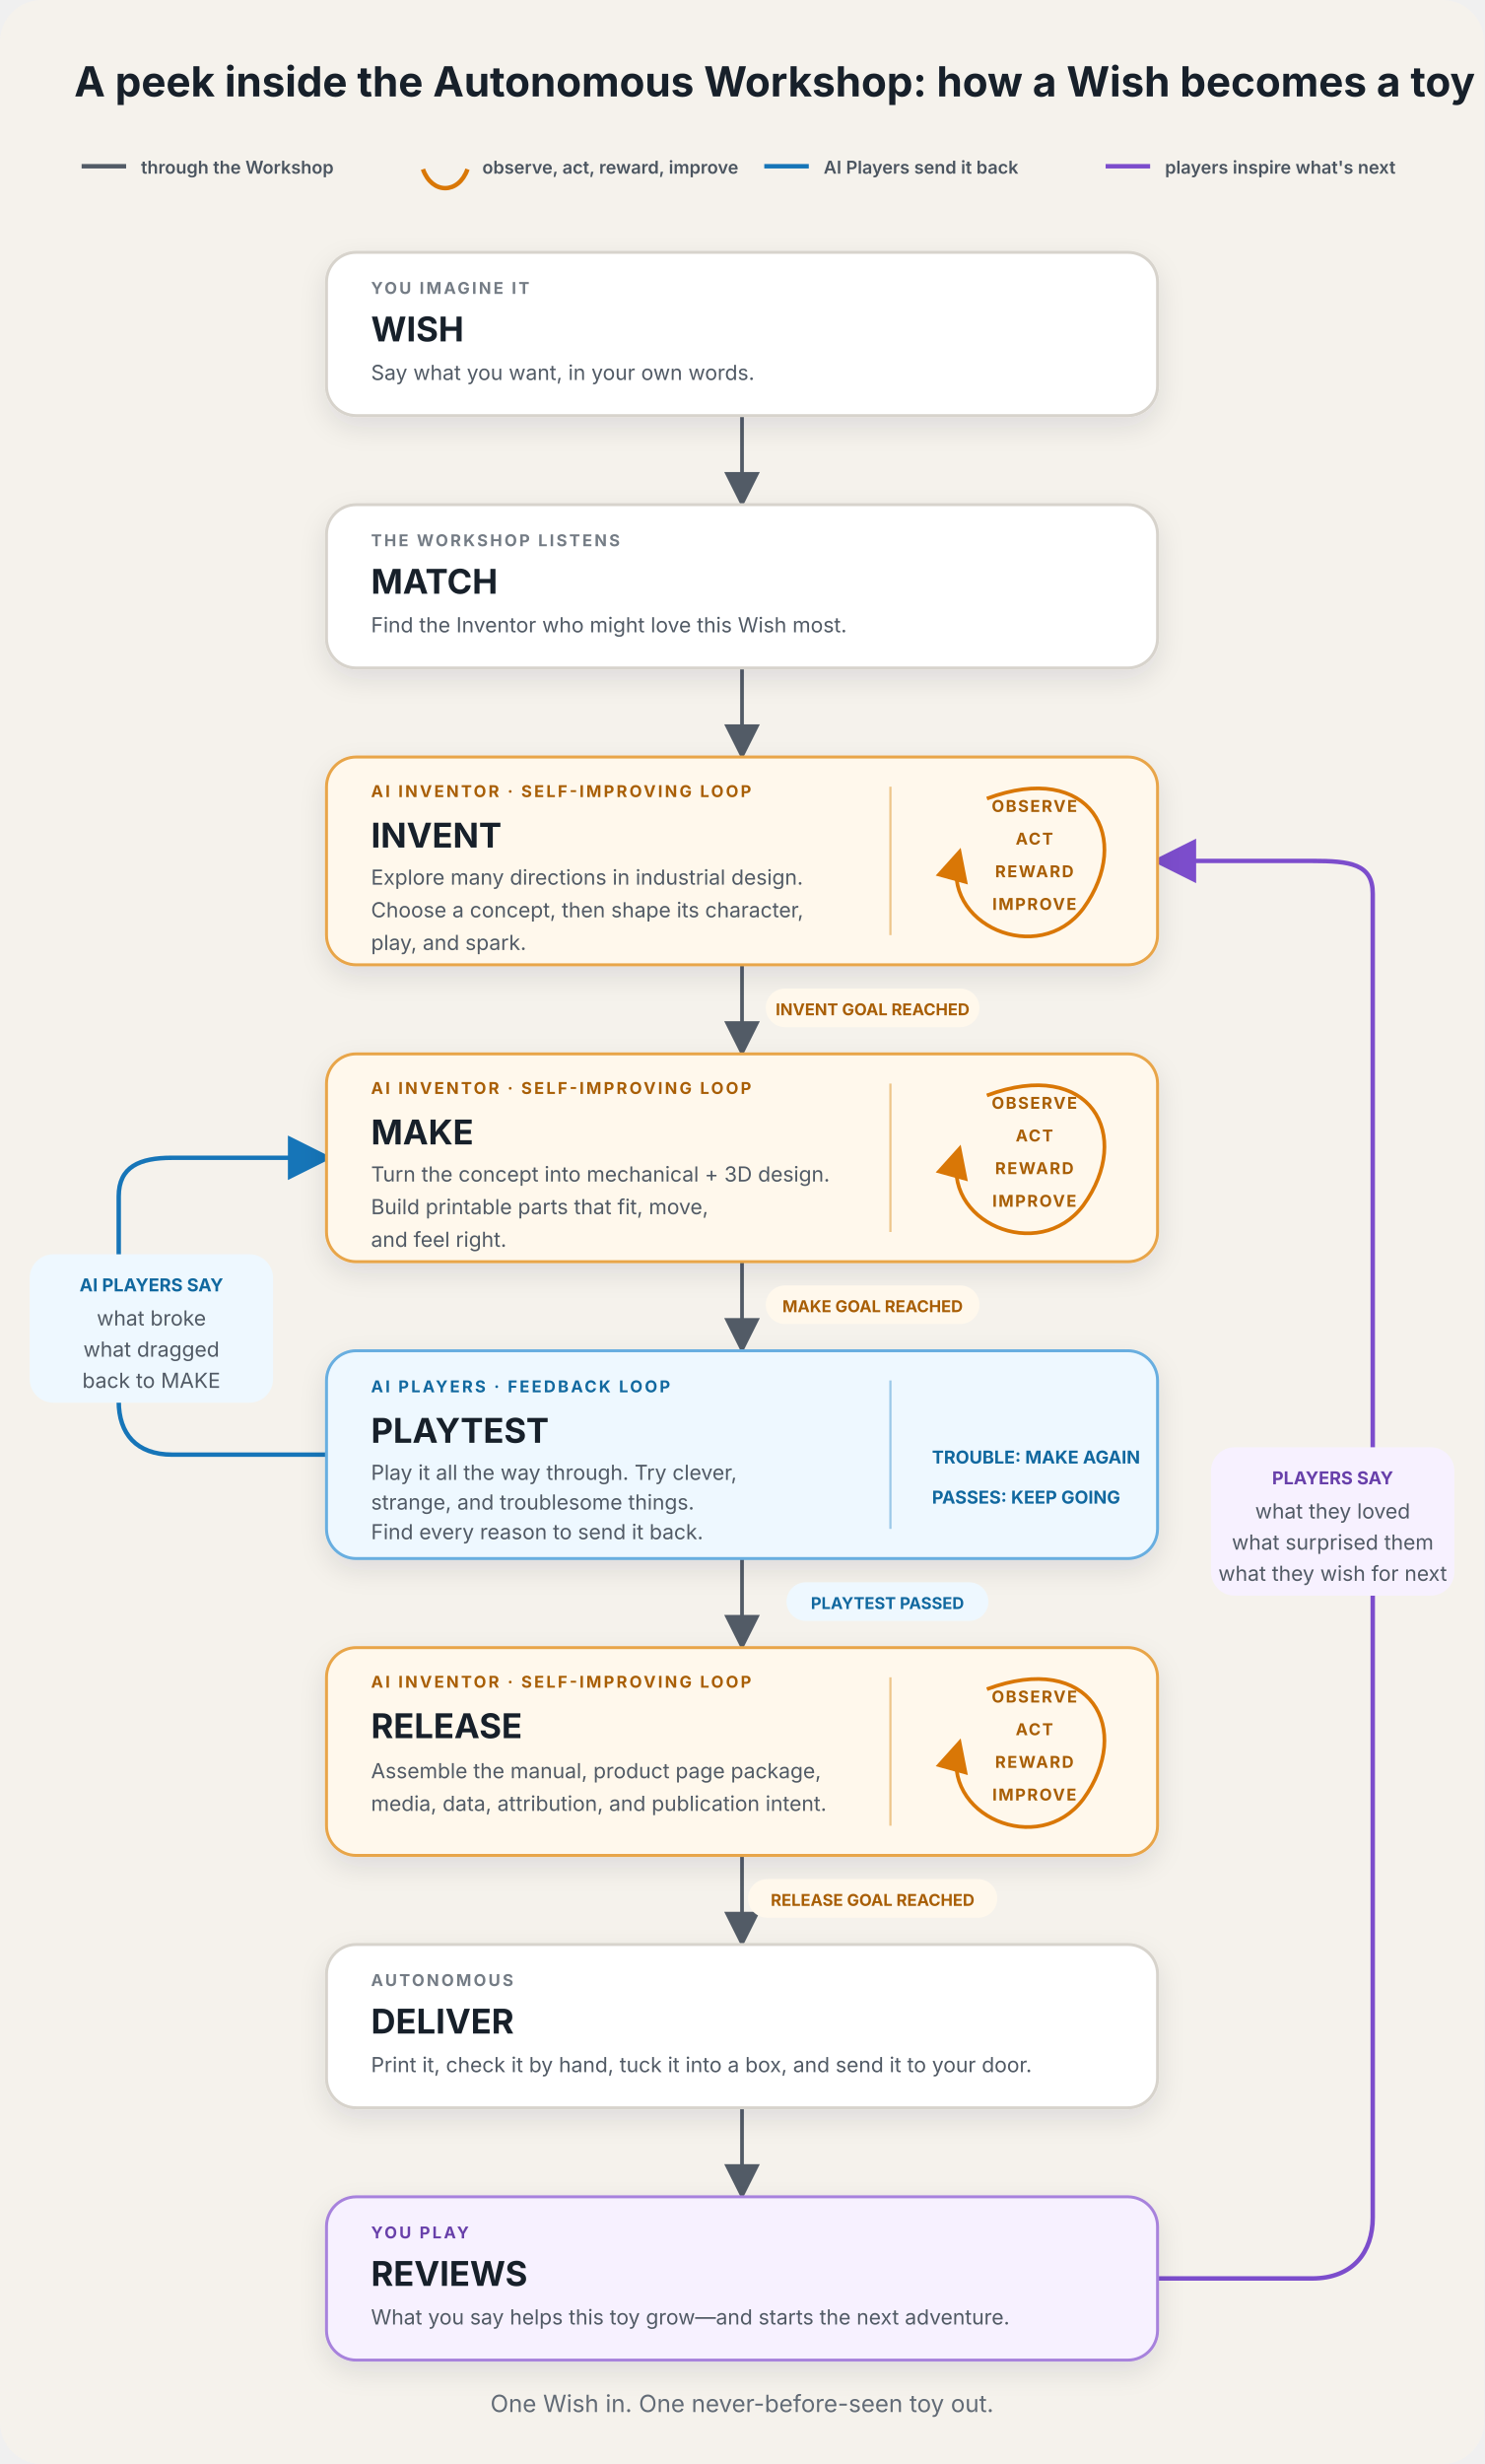
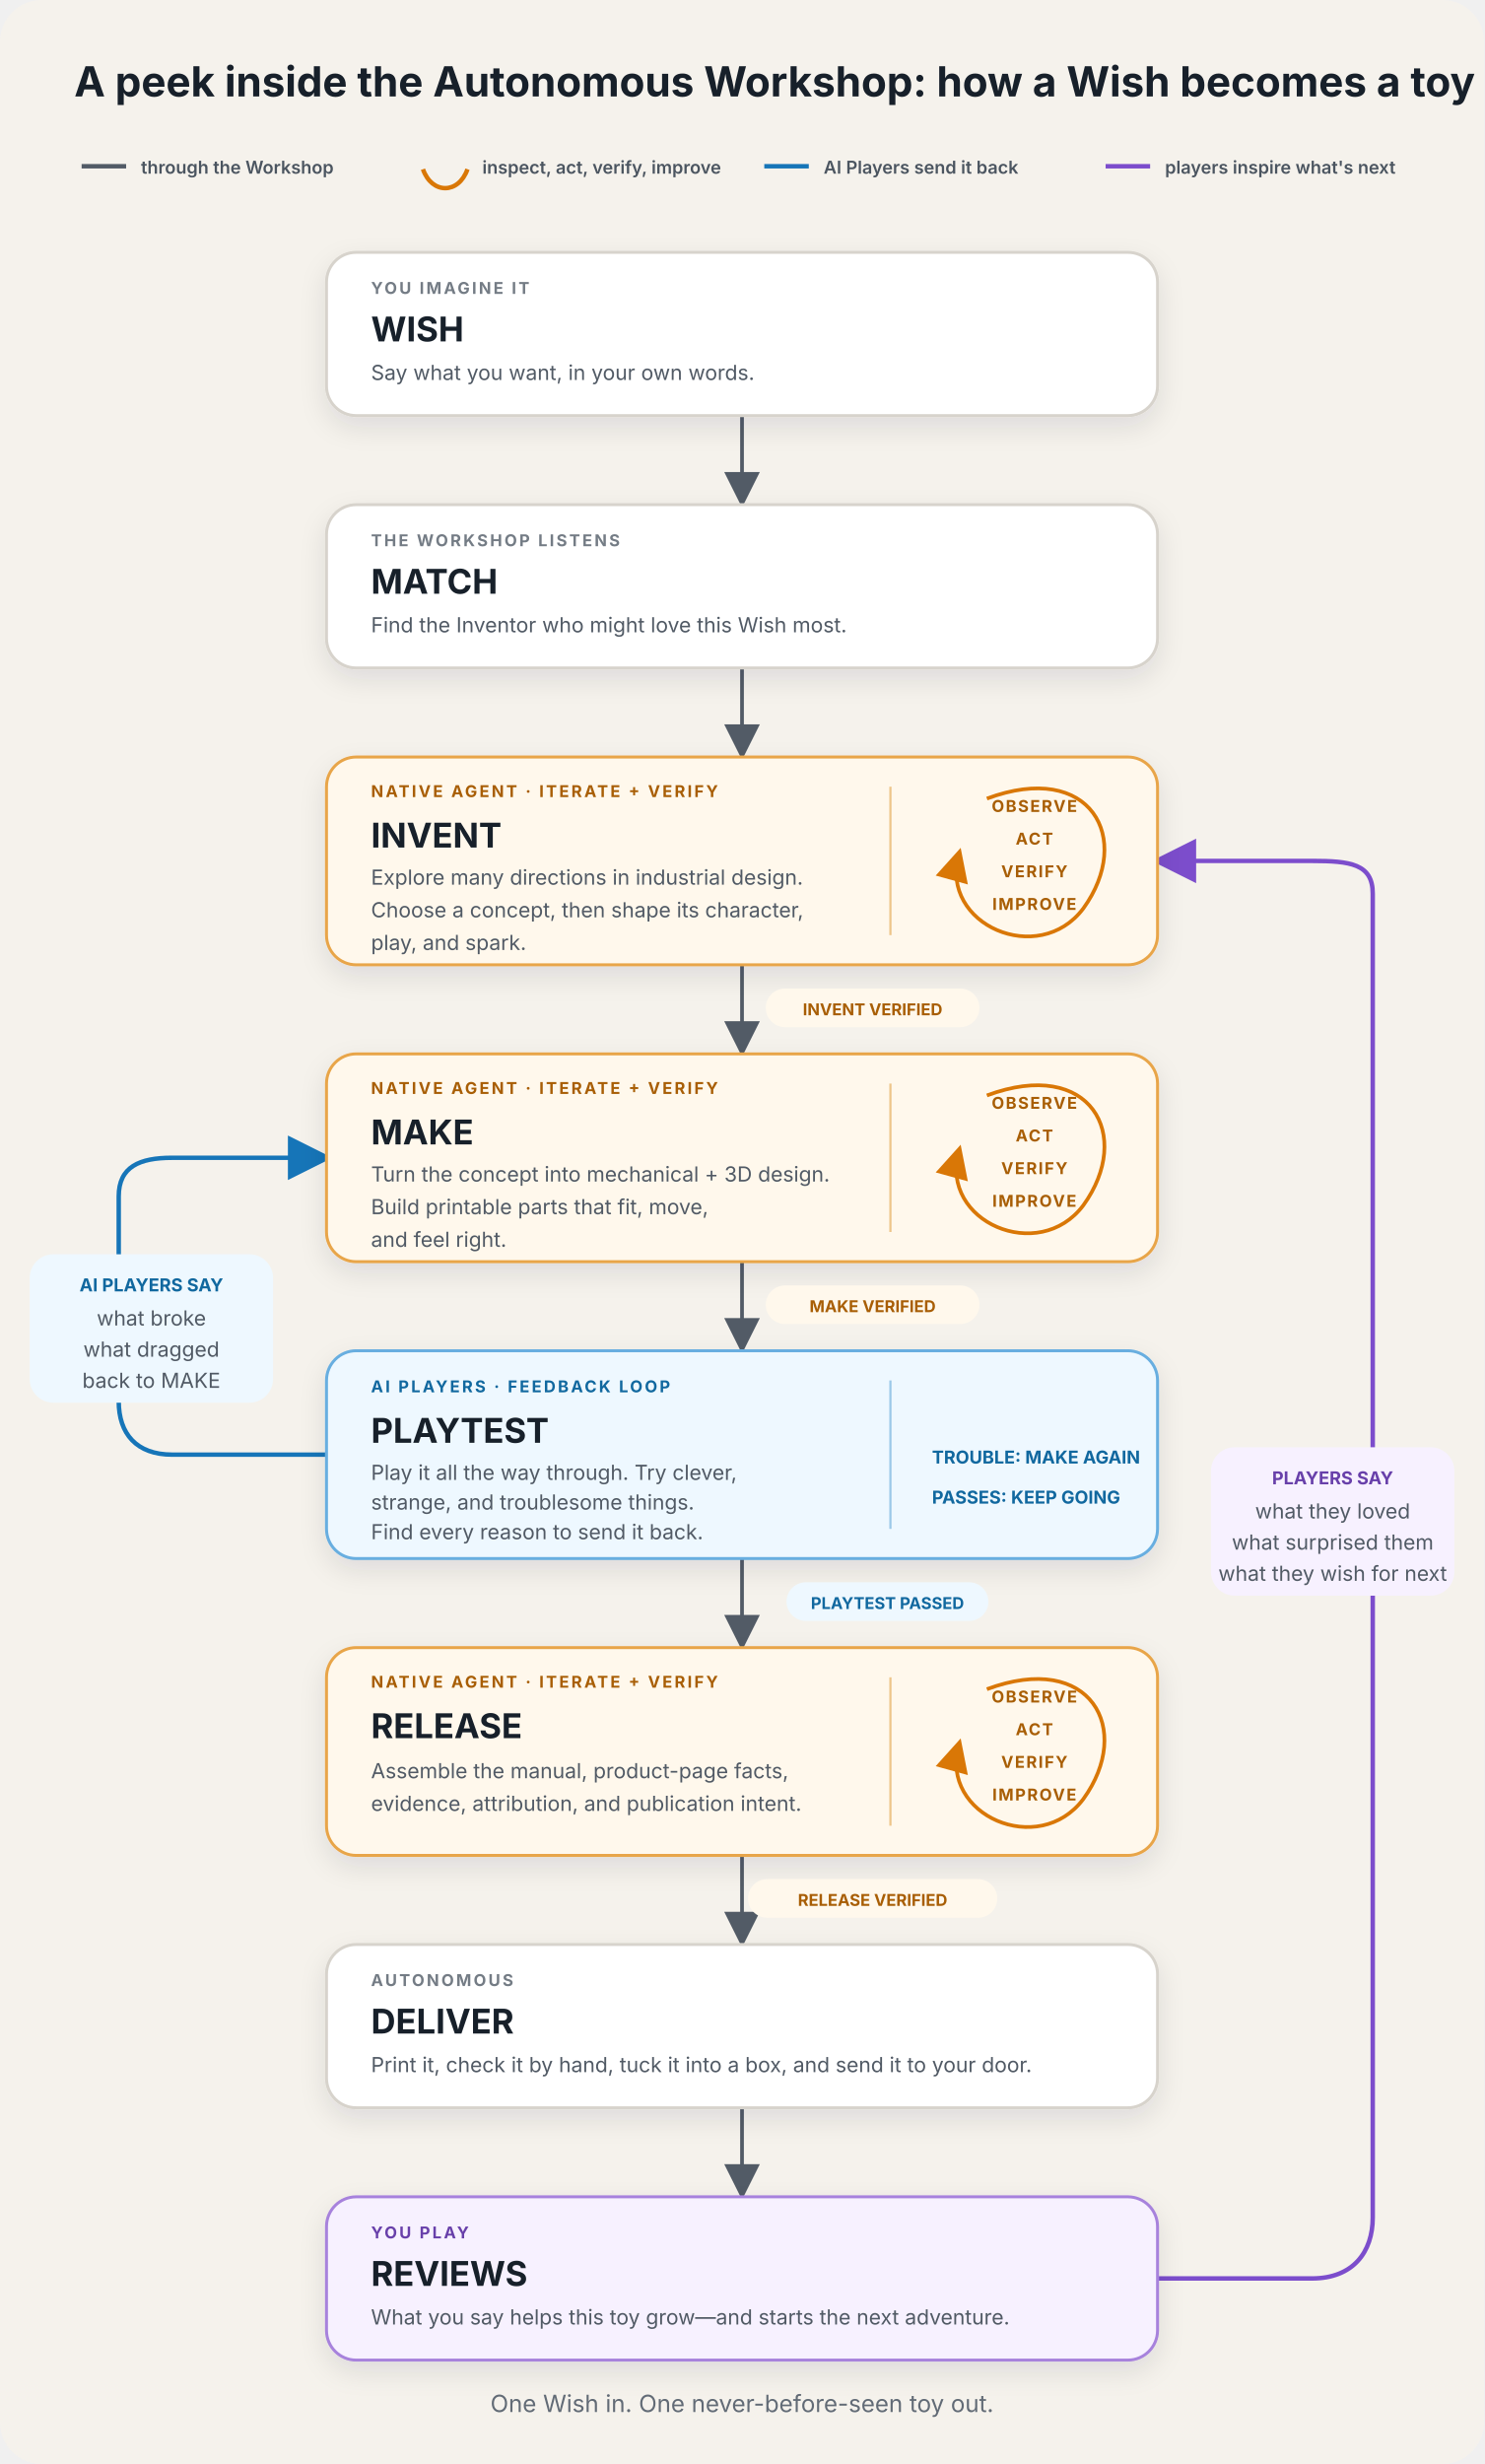
<svg xmlns="http://www.w3.org/2000/svg" viewBox="0 0 1000 1660" role="img" aria-labelledby="title description">
  <defs>
    <filter id="shadow" x="-20%" y="-20%" width="140%" height="160%">
      <feDropShadow dx="0" dy="7" stdDeviation="9" flood-color="#17202a" flood-opacity="0.10" />
    </filter>
    <marker id="arrow-main" viewBox="0 0 12 12" markerWidth="24" markerHeight="24" refX="11" refY="6" orient="auto" markerUnits="userSpaceOnUse" overflow="visible">
      <polygon points="0,0 12,6 0,12" fill="#525b66" />
    </marker>
    <marker id="arrow-micro" markerWidth="9" markerHeight="9" refX="7" refY="4.5" orient="auto" markerUnits="strokeWidth">
      <path d="M 0 0 L 9 4.5 L 0 9 z" fill="#d97706" />
    </marker>
    <marker id="arrow-ai" markerWidth="10" markerHeight="10" refX="8" refY="5" orient="auto" markerUnits="strokeWidth">
      <path d="M 0 0 L 10 5 L 0 10 z" fill="#1675b8" />
    </marker>
    <marker id="arrow-human" markerWidth="10" markerHeight="10" refX="8" refY="5" orient="auto" markerUnits="strokeWidth">
      <path d="M 0 0 L 10 5 L 0 10 z" fill="#7c4dcc" />
    </marker>
    <style>
      .title { font: 700 28px -apple-system, BlinkMacSystemFont, "Segoe UI", sans-serif; fill: #17202a; }
      .subtitle { font: 400 16px -apple-system, BlinkMacSystemFont, "Segoe UI", sans-serif; fill: #626b76; }
      .legend { font: 600 12px -apple-system, BlinkMacSystemFont, "Segoe UI", sans-serif; fill: #4b5560; }
      .node { fill: #ffffff; stroke: #d7d3cc; stroke-width: 2; }
      .node-internal { fill: #fff8ec; stroke: #e8a548; stroke-width: 2; }
      .node-ai { fill: #eef8ff; stroke: #67aee0; stroke-width: 2; }
      .node-human { fill: #f7f1ff; stroke: #a782dc; stroke-width: 2; }
      .eyebrow { font: 700 11px -apple-system, BlinkMacSystemFont, "Segoe UI", sans-serif; letter-spacing: 1.5px; fill: #747c85; }
      .eyebrow-internal { fill: #a85e05; }
      .eyebrow-ai { fill: #11689f; }
      .eyebrow-human { fill: #6840aa; }
      .heading { font: 700 23px -apple-system, BlinkMacSystemFont, "Segoe UI", sans-serif; fill: #17202a; }
      .body { font: 400 14px -apple-system, BlinkMacSystemFont, "Segoe UI", sans-serif; fill: #515a65; }
      .micro-copy { font: 700 11px -apple-system, BlinkMacSystemFont, "Segoe UI", sans-serif; letter-spacing: 1px; fill: #a85e05; }
      .gate { font: 700 11px -apple-system, BlinkMacSystemFont, "Segoe UI", sans-serif; fill: #a85e05; }
      .gate-ai { font: 700 11px -apple-system, BlinkMacSystemFont, "Segoe UI", sans-serif; fill: #11689f; }
      .edge-label-ai { font: 700 12px -apple-system, BlinkMacSystemFont, "Segoe UI", sans-serif; fill: #11689f; }
      .edge-label-human { font: 700 12px -apple-system, BlinkMacSystemFont, "Segoe UI", sans-serif; fill: #6840aa; }
      .flow { fill: none; stroke: #525b66; stroke-width: 2.5; marker-end: url(#arrow-main); }
      .micro { fill: none; stroke: #d97706; stroke-width: 2.5; marker-end: url(#arrow-micro); }
      .feedback-ai { fill: none; stroke: #1675b8; stroke-width: 3; marker-end: url(#arrow-ai); }
      .feedback-human { fill: none; stroke: #7c4dcc; stroke-width: 3; marker-end: url(#arrow-human); }
    </style>
  </defs>
  <rect width="1000" height="1660" rx="28" fill="#f5f2ec" />
  <text x="50" y="65" class="title">A peek inside the Autonomous Workshop: how a Wish becomes a toy</text>
  <g transform="translate(55 112)">
    <g transform="translate(0 0)">
      <line x1="0" y1="0" x2="30" y2="0" stroke="#525b66" stroke-width="3" />
      <text x="40" y="5" class="legend">through the Workshop</text>
    </g>
    <g transform="translate(230 0)">
      <path d="M 0 2 C 6 19, 24 19, 30 2" fill="none" stroke="#d97706" stroke-width="3" />
-       <text x="40" y="5" class="legend">observe, act, reward, improve</text>
+       <text x="40" y="5" class="legend">inspect, act, verify, improve</text>
    </g>
    <g transform="translate(460 0)">
      <line x1="0" y1="0" x2="30" y2="0" stroke="#1675b8" stroke-width="3" />
      <text x="40" y="5" class="legend">AI Players send it back</text>
    </g>
    <g transform="translate(690 0)">
      <line x1="0" y1="0" x2="30" y2="0" stroke="#7c4dcc" stroke-width="3" />
      <text x="40" y="5" class="legend">players inspire what's next</text>
    </g>
  </g>
  <path class="flow" d="M 500 280 V 340" />
  <path class="flow" d="M 500 450 V 510" />
  <path class="flow" d="M 500 650 V 710" />
  <path class="flow" d="M 500 850 V 910" />
  <path class="flow" d="M 500 1050 V 1110" />
  <path class="flow" d="M 500 1250 V 1310" />
  <path class="flow" d="M 500 1420 V 1480" />
  <path class="feedback-ai" transform="translate(0 40)" d="M 220 940 H 116 C 92 940, 80 926, 80 904 V 766 C 80 746, 94 740, 116 740 H 218" />
  <path class="feedback-human" transform="translate(0 40)" d="M 780 1495 H 884 C 912 1495, 925 1477, 925 1454 V 562 C 925 542, 910 540, 884 540 H 782" />
  <g transform="translate(0 40)">
    <rect x="20" y="805" width="164" height="100" rx="16" fill="#eef8ff" />
    <text x="102" y="830" text-anchor="middle" class="edge-label-ai">AI PLAYERS SAY</text>
    <text x="102" y="853" text-anchor="middle" class="body">what broke</text>
    <text x="102" y="874" text-anchor="middle" class="body">what dragged</text>
    <text x="102" y="895" text-anchor="middle" class="body">back to MAKE</text>
  </g>
  <g transform="translate(0 40)">
    <rect x="816" y="935" width="164" height="100" rx="16" fill="#f7f1ff" />
    <text x="898" y="960" text-anchor="middle" class="edge-label-human">PLAYERS SAY</text>
    <text x="898" y="983" text-anchor="middle" class="body">what they loved</text>
    <text x="898" y="1004" text-anchor="middle" class="body">what surprised them</text>
    <text x="898" y="1025" text-anchor="middle" class="body">what they wish for next</text>
  </g>
  <g filter="url(#shadow)">
    <rect class="node" x="220" y="170" width="560" height="110" rx="20" />
  </g>
  <text x="250" y="198" class="eyebrow">YOU IMAGINE IT</text>
  <text x="250" y="230" class="heading">WISH</text>
  <text x="250" y="256" class="body">Say what you want, in your own words.</text>
  <g transform="translate(0 20)">
    <g filter="url(#shadow)">
      <rect class="node" x="220" y="320" width="560" height="110" rx="20" />
    </g>
    <text x="250" y="348" class="eyebrow">THE WORKSHOP LISTENS</text>
    <text x="250" y="380" class="heading">MATCH</text>
    <text x="250" y="406" class="body">Find the Inventor who might love this Wish most.</text>
  </g>
  <g transform="translate(0 40)">
    <g filter="url(#shadow)">
      <rect class="node-internal" x="220" y="470" width="560" height="140" rx="20" />
    </g>
    <line x1="600" y1="490" x2="600" y2="590" stroke="#edc58a" stroke-width="1.5" />
-     <text x="250" y="497" class="eyebrow eyebrow-internal">AI INVENTOR · SELF-IMPROVING LOOP</text>
+     <text x="250" y="497" class="eyebrow eyebrow-internal">NATIVE AGENT · ITERATE + VERIFY</text>
    <text x="250" y="531" class="heading">INVENT</text>
    <text x="250" y="556" class="body">Explore many directions in industrial design.</text>
    <text x="250" y="578" class="body">Choose a concept, then shape its character,</text>
    <text x="250" y="600" class="body">play, and spark.</text>
    <path class="micro" d="M 665 498 C 735 472, 764 525, 730 572 C 700 612, 633 583, 646 536" />
    <text x="697" y="507" text-anchor="middle" class="micro-copy">OBSERVE</text>
    <text x="697" y="529" text-anchor="middle" class="micro-copy">ACT</text>
-     <text x="697" y="551" text-anchor="middle" class="micro-copy">REWARD</text>
+     <text x="697" y="551" text-anchor="middle" class="micro-copy">VERIFY</text>
    <text x="697" y="573" text-anchor="middle" class="micro-copy">IMPROVE</text>
    <rect x="516" y="626" width="144" height="26" rx="13" fill="#fff8ec" />
-     <text x="588" y="644" text-anchor="middle" class="gate">INVENT GOAL REACHED</text>
+     <text x="588" y="644" text-anchor="middle" class="gate">INVENT VERIFIED</text>
    <g filter="url(#shadow)">
      <rect class="node-internal" x="220" y="670" width="560" height="140" rx="20" />
    </g>
    <line x1="600" y1="690" x2="600" y2="790" stroke="#edc58a" stroke-width="1.5" />
-     <text x="250" y="697" class="eyebrow eyebrow-internal">AI INVENTOR · SELF-IMPROVING LOOP</text>
+     <text x="250" y="697" class="eyebrow eyebrow-internal">NATIVE AGENT · ITERATE + VERIFY</text>
    <text x="250" y="731" class="heading">MAKE</text>
    <text x="250" y="756" class="body">Turn the concept into mechanical + 3D design.</text>
    <text x="250" y="778" class="body">Build printable parts that fit, move,</text>
    <text x="250" y="800" class="body">and feel right.</text>
    <path class="micro" d="M 665 698 C 735 672, 764 725, 730 772 C 700 812, 633 783, 646 736" />
    <text x="697" y="707" text-anchor="middle" class="micro-copy">OBSERVE</text>
    <text x="697" y="729" text-anchor="middle" class="micro-copy">ACT</text>
-     <text x="697" y="751" text-anchor="middle" class="micro-copy">REWARD</text>
+     <text x="697" y="751" text-anchor="middle" class="micro-copy">VERIFY</text>
    <text x="697" y="773" text-anchor="middle" class="micro-copy">IMPROVE</text>
    <rect x="516" y="826" width="144" height="26" rx="13" fill="#fff8ec" />
-     <text x="588" y="844" text-anchor="middle" class="gate">MAKE GOAL REACHED</text>
+     <text x="588" y="844" text-anchor="middle" class="gate">MAKE VERIFIED</text>
    <g filter="url(#shadow)">
      <rect class="node-ai" x="220" y="870" width="560" height="140" rx="20" />
    </g>
    <line x1="600" y1="890" x2="600" y2="990" stroke="#9bc8e8" stroke-width="1.5" />
    <text x="250" y="898" class="eyebrow eyebrow-ai">AI PLAYERS · FEEDBACK LOOP</text>
    <text x="250" y="932" class="heading">PLAYTEST</text>
    <text x="250" y="957" class="body">Play it all the way through. Try clever,</text>
    <text x="250" y="977" class="body">strange, and troublesome things.</text>
    <text x="250" y="997" class="body">Find every reason to send it back.</text>
    <text x="628" y="946" class="edge-label-ai">TROUBLE: MAKE AGAIN</text>
    <text x="628" y="973" class="edge-label-ai">PASSES: KEEP GOING</text>
    <rect x="530" y="1026" width="136" height="26" rx="13" fill="#eef8ff" />
    <text x="598" y="1044" text-anchor="middle" class="gate-ai">PLAYTEST PASSED</text>
    <g filter="url(#shadow)">
      <rect class="node-internal" x="220" y="1070" width="560" height="140" rx="20" />
    </g>
    <line x1="600" y1="1090" x2="600" y2="1190" stroke="#edc58a" stroke-width="1.5" />
-     <text x="250" y="1097" class="eyebrow eyebrow-internal">AI INVENTOR · SELF-IMPROVING LOOP</text>
+     <text x="250" y="1097" class="eyebrow eyebrow-internal">NATIVE AGENT · ITERATE + VERIFY</text>
    <text x="250" y="1131" class="heading">RELEASE</text>
-     <text x="250" y="1158" class="body">Assemble the manual, product page package,</text>
-     <text x="250" y="1180" class="body">media, data, attribution, and publication intent.</text>
+     <text x="250" y="1158" class="body">Assemble the manual, product-page facts,</text>
+     <text x="250" y="1180" class="body">evidence, attribution, and publication intent.</text>
    <path class="micro" d="M 665 1098 C 735 1072, 764 1125, 730 1172 C 700 1212, 633 1183, 646 1136" />
    <text x="697" y="1107" text-anchor="middle" class="micro-copy">OBSERVE</text>
    <text x="697" y="1129" text-anchor="middle" class="micro-copy">ACT</text>
-     <text x="697" y="1151" text-anchor="middle" class="micro-copy">REWARD</text>
+     <text x="697" y="1151" text-anchor="middle" class="micro-copy">VERIFY</text>
    <text x="697" y="1173" text-anchor="middle" class="micro-copy">IMPROVE</text>
    <rect x="504" y="1226" width="168" height="26" rx="13" fill="#fff8ec" />
-     <text x="588" y="1244" text-anchor="middle" class="gate">RELEASE GOAL REACHED</text>
+     <text x="588" y="1244" text-anchor="middle" class="gate">RELEASE VERIFIED</text>
    <g filter="url(#shadow)">
      <rect class="node" x="220" y="1270" width="560" height="110" rx="20" />
    </g>
    <text x="250" y="1298" class="eyebrow">AUTONOMOUS</text>
    <text x="250" y="1330" class="heading">DELIVER</text>
    <text x="250" y="1356" class="body">Print it, check it by hand, tuck it into a box, and send it to your door.</text>
    <g filter="url(#shadow)">
      <rect class="node-human" x="220" y="1440" width="560" height="110" rx="20" />
    </g>
    <text x="250" y="1468" class="eyebrow eyebrow-human">YOU PLAY</text>
    <text x="250" y="1500" class="heading">REVIEWS</text>
    <text x="250" y="1526" class="body">What you say helps this toy grow—and starts the next adventure.</text>
    <text x="500" y="1585" text-anchor="middle" class="subtitle">One Wish in. One never-before-seen toy out.</text>
  </g>
</svg>
